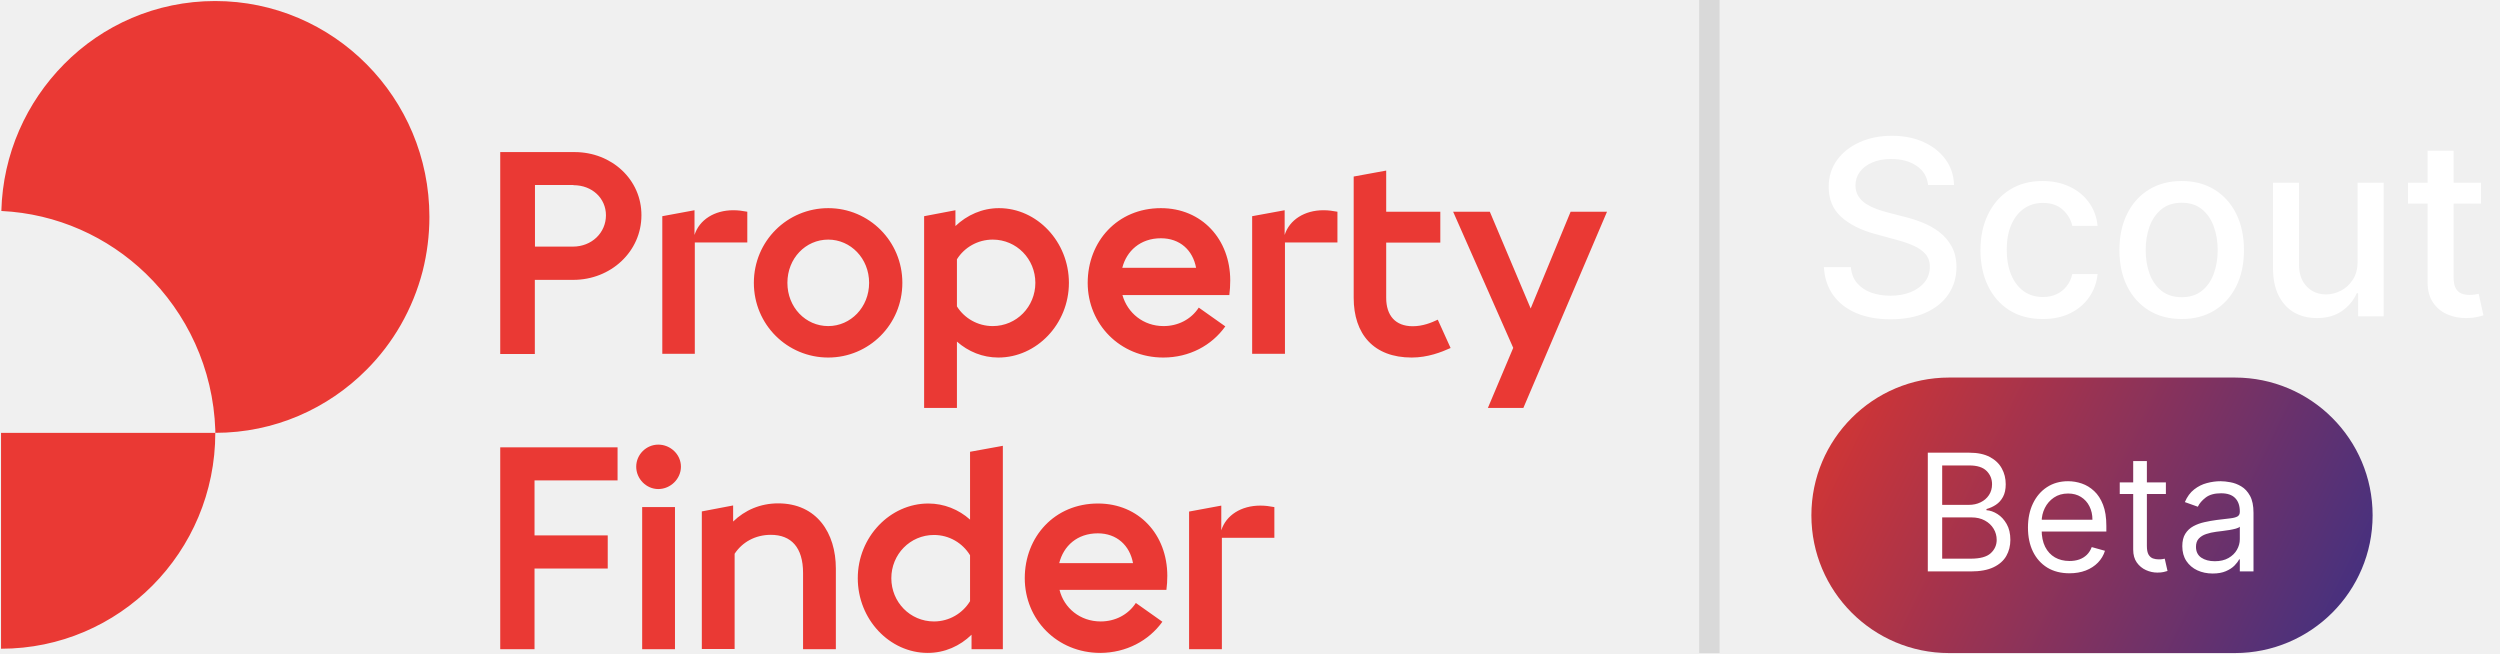
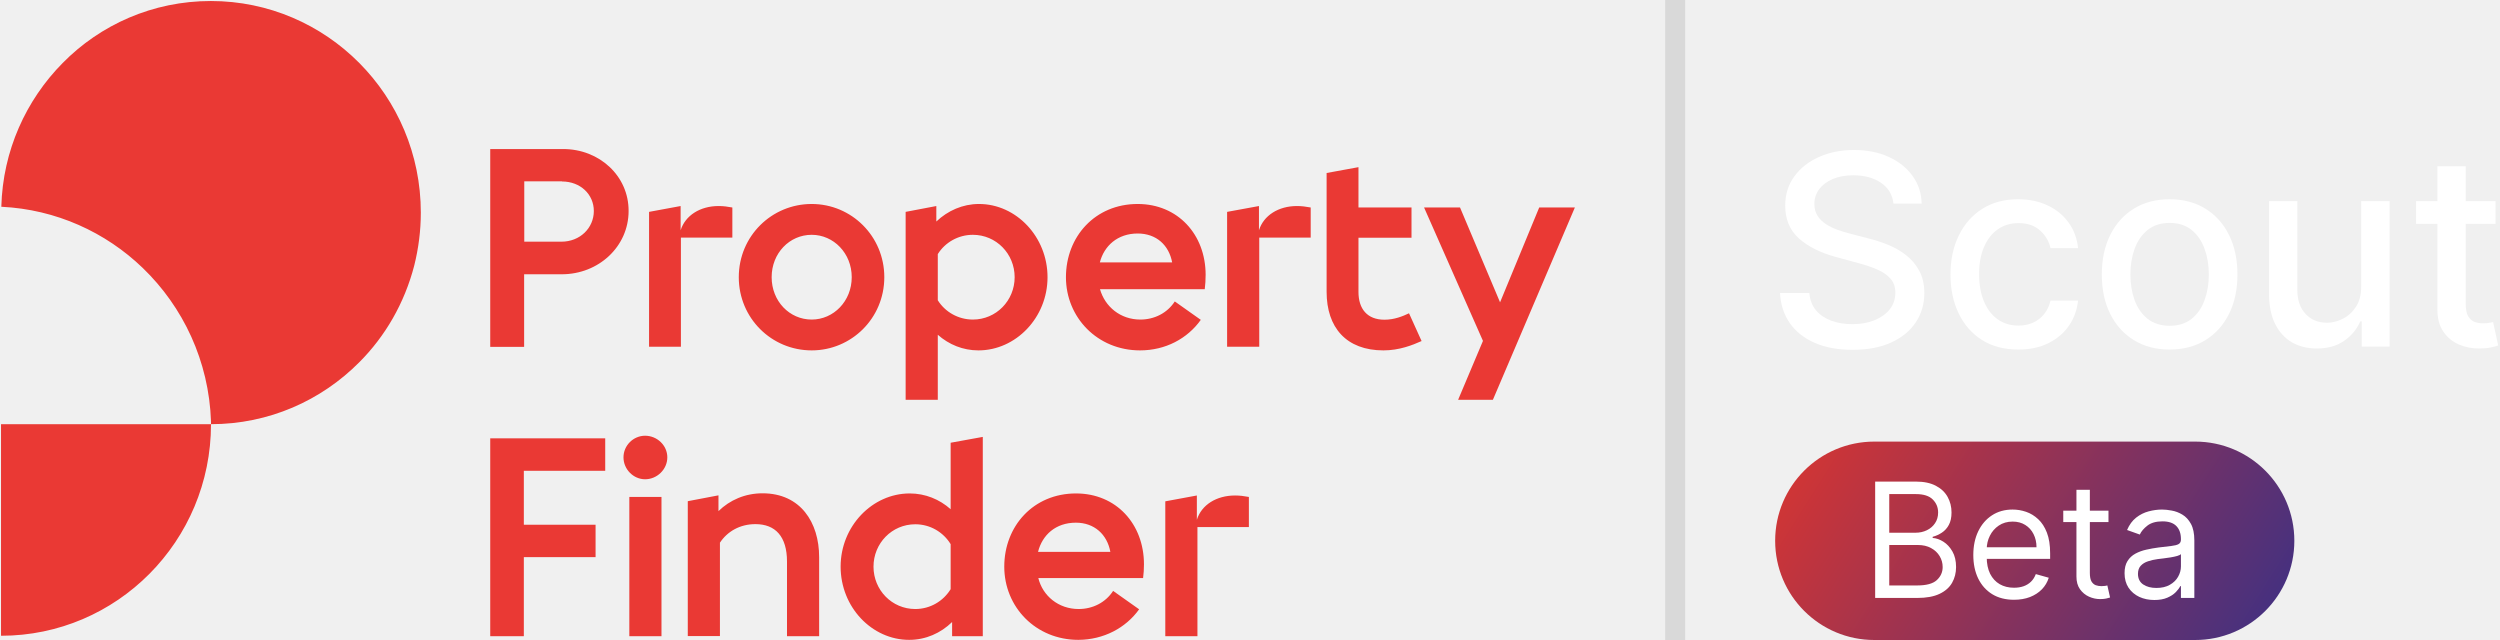
- <svg xmlns="http://www.w3.org/2000/svg" width="245" height="64" viewBox="0 0 245 64" fill="none">
+ <svg xmlns="http://www.w3.org/2000/svg" width="250" height="64" viewBox="0 0 250 64" fill="none">
  <g clip-path="url(#clip0_15_40)">
    <g clip-path="url(#clip1_15_40)">
      <path d="M21.085 0.102C32.672 0.102 42.082 9.571 42.082 21.26C42.082 23.087 41.848 24.855 41.425 26.55C40.943 28.42 40.212 30.203 39.277 31.839C38.356 33.447 37.231 34.922 35.931 36.223C32.132 40.051 26.886 42.418 21.1 42.418V42.141C20.895 36.106 18.309 30.685 14.276 26.798C10.564 23.218 5.596 20.939 0.132 20.676C0.278 15.065 2.601 10.009 6.269 6.298C10.038 2.469 15.284 0.102 21.085 0.102ZM0.102 63.576C11.69 63.576 21.1 54.108 21.1 42.418H0.102V63.576ZM95.211 63.62H98.279V43.69L95.065 44.274V50.922C93.954 49.929 92.522 49.344 90.974 49.344C87.233 49.344 84.062 52.617 84.062 56.665C84.062 60.712 87.189 63.985 90.915 63.985C92.581 63.985 94.071 63.313 95.211 62.203V63.62ZM113.914 60.931L111.313 59.09C110.553 60.259 109.268 60.902 107.865 60.902C105.848 60.902 104.27 59.587 103.832 57.805H114.309C114.367 57.337 114.396 56.928 114.396 56.431C114.396 52.398 111.62 49.344 107.602 49.344C103.335 49.344 100.427 52.617 100.427 56.665C100.427 60.712 103.584 63.985 107.836 63.985C110.363 63.971 112.57 62.802 113.914 60.931ZM124.888 52.705V49.695C124.391 49.607 124.011 49.549 123.514 49.549C121.644 49.549 120.153 50.484 119.686 51.974V49.549L116.53 50.133V63.62H119.744V52.705H124.888ZM75.543 52.413C77.531 52.413 78.7 53.64 78.7 56.153V63.62H81.914V55.715C81.914 52.237 80.044 49.33 76.259 49.33C74.506 49.33 72.986 50.002 71.847 51.112V49.534L68.778 50.119V63.605H71.993V54.269C72.738 53.143 73.995 52.413 75.543 52.413ZM91.529 60.902C89.191 60.902 87.35 59.003 87.35 56.665C87.35 54.327 89.191 52.427 91.529 52.427C93.019 52.427 94.334 53.216 95.065 54.415V58.915C94.334 60.113 93.019 60.902 91.529 60.902ZM107.587 52.267C109.428 52.267 110.714 53.436 111.036 55.189H103.803C104.227 53.494 105.571 52.267 107.587 52.267ZM62.933 63.62H66.148V49.695H62.933V63.62ZM49.023 43.836V63.62H52.384V55.715H59.558V52.471H52.384V47.08H60.522V43.836H49.023ZM64.511 43.573C63.343 43.573 62.349 44.537 62.349 45.735C62.349 46.933 63.343 47.927 64.511 47.927C65.71 47.927 66.732 46.933 66.732 45.735C66.732 44.537 65.71 43.573 64.511 43.573ZM97.841 35.039C101.582 35.039 104.753 31.766 104.753 27.719C104.753 23.686 101.626 20.398 97.9 20.398C96.263 20.398 94.773 21.07 93.633 22.152V20.603L90.564 21.187V39.978H93.779V33.476C94.889 34.455 96.292 35.039 97.841 35.039ZM120.08 31.985L117.479 30.144C116.72 31.313 115.434 31.956 114.031 31.956C112.044 31.956 110.495 30.67 109.998 28.917H120.475C120.533 28.42 120.563 28.011 120.563 27.485C120.563 23.452 117.786 20.398 113.768 20.398C109.501 20.398 106.594 23.671 106.594 27.719C106.594 31.752 109.75 35.039 114.002 35.039C116.544 35.039 118.736 33.87 120.08 31.985ZM73.235 23.773V20.749C72.738 20.661 72.358 20.603 71.861 20.603C70.02 20.603 68.53 21.538 68.062 23.028V20.603L64.906 21.187V34.674H68.091V23.759H73.235V23.773ZM131.069 23.773V20.749C130.572 20.661 130.192 20.603 129.695 20.603C127.854 20.603 126.363 21.538 125.896 23.028V20.603L122.711 21.187V34.674H125.925V23.759H131.069V23.773ZM142.159 34.104L140.902 31.328C140.289 31.62 139.441 31.971 138.448 31.971C136.723 31.971 135.847 30.89 135.847 29.195V23.773H141.151V20.749H135.847V16.716L132.661 17.3V29.18C132.661 32.745 134.619 35.039 138.345 35.039C139.923 35.039 141.253 34.513 142.159 34.104ZM81.169 31.956C78.948 31.956 77.165 30.115 77.165 27.719C77.165 25.322 78.948 23.481 81.169 23.481C83.361 23.481 85.173 25.322 85.173 27.719C85.173 30.115 83.361 31.956 81.169 31.956ZM97.286 31.956C95.825 31.956 94.51 31.196 93.779 30.027V25.41C94.51 24.241 95.825 23.481 97.286 23.481C99.624 23.481 101.465 25.381 101.465 27.719C101.465 30.057 99.624 31.956 97.286 31.956ZM113.768 23.35C115.638 23.35 116.895 24.519 117.216 26.243H109.984C110.407 24.592 111.752 23.35 113.768 23.35ZM149.29 39.978L157.487 20.749H153.921L150.006 30.232L146.002 20.749H142.407L148.296 34.09L145.812 39.978H149.29ZM81.169 35.039C85.143 35.039 88.431 31.825 88.431 27.719C88.431 23.627 85.158 20.398 81.169 20.398C77.165 20.398 73.878 23.613 73.878 27.719C73.878 31.81 77.151 35.039 81.169 35.039ZM56.197 18.148C58.038 18.148 59.383 19.434 59.383 21.1C59.383 22.794 58.009 24.168 56.139 24.168H52.427V18.133H56.197V18.148ZM56.314 14.904H49.023V34.689H52.413V27.427H56.183C59.865 27.427 62.86 24.65 62.86 21.1C62.875 17.593 59.938 14.904 56.314 14.904Z" fill="#EA3934" />
    </g>
    <rect width="2" height="64" transform="matrix(-1 0 0 1 168.516 0)" fill="#D9D9D9" />
-     <path d="M188.953 18.131C188.863 17.324 188.488 16.699 187.828 16.256C187.169 15.807 186.34 15.582 185.34 15.582C184.624 15.582 184.005 15.696 183.482 15.923C182.959 16.145 182.553 16.452 182.263 16.844C181.979 17.23 181.837 17.671 181.837 18.165C181.837 18.579 181.934 18.938 182.127 19.239C182.326 19.54 182.584 19.793 182.902 19.997C183.226 20.196 183.573 20.364 183.942 20.5C184.311 20.631 184.667 20.739 185.007 20.824L186.712 21.267C187.269 21.403 187.84 21.588 188.425 21.821C189.01 22.054 189.553 22.361 190.053 22.741C190.553 23.122 190.956 23.594 191.263 24.156C191.576 24.719 191.732 25.392 191.732 26.176C191.732 27.165 191.476 28.043 190.965 28.81C190.459 29.577 189.723 30.182 188.757 30.625C187.797 31.068 186.635 31.29 185.272 31.29C183.965 31.29 182.834 31.082 181.88 30.668C180.925 30.253 180.178 29.665 179.638 28.903C179.098 28.136 178.8 27.227 178.743 26.176H181.385C181.436 26.807 181.641 27.332 181.999 27.753C182.363 28.168 182.826 28.477 183.388 28.682C183.956 28.881 184.578 28.98 185.255 28.98C185.999 28.98 186.661 28.864 187.24 28.631C187.826 28.392 188.286 28.062 188.621 27.642C188.956 27.216 189.124 26.719 189.124 26.151C189.124 25.634 188.976 25.21 188.681 24.881C188.391 24.551 187.996 24.278 187.496 24.062C187.002 23.847 186.442 23.656 185.817 23.491L183.755 22.929C182.357 22.548 181.249 21.989 180.431 21.25C179.618 20.511 179.212 19.534 179.212 18.318C179.212 17.312 179.485 16.435 180.03 15.685C180.576 14.935 181.314 14.352 182.246 13.938C183.178 13.517 184.229 13.307 185.4 13.307C186.581 13.307 187.624 13.514 188.527 13.929C189.436 14.344 190.152 14.915 190.675 15.642C191.198 16.364 191.471 17.193 191.493 18.131H188.953ZM200.189 31.264C198.922 31.264 197.831 30.977 196.916 30.403C196.007 29.824 195.308 29.026 194.819 28.009C194.331 26.991 194.086 25.827 194.086 24.514C194.086 23.185 194.336 22.011 194.836 20.994C195.336 19.972 196.041 19.173 196.95 18.599C197.859 18.026 198.93 17.739 200.163 17.739C201.157 17.739 202.044 17.923 202.822 18.293C203.601 18.656 204.228 19.168 204.706 19.827C205.189 20.486 205.476 21.256 205.566 22.136H203.086C202.95 21.523 202.637 20.994 202.149 20.551C201.666 20.108 201.018 19.886 200.206 19.886C199.495 19.886 198.873 20.074 198.339 20.449C197.811 20.818 197.399 21.347 197.103 22.034C196.808 22.716 196.66 23.523 196.66 24.454C196.66 25.409 196.805 26.233 197.095 26.926C197.385 27.619 197.794 28.156 198.322 28.537C198.856 28.918 199.484 29.108 200.206 29.108C200.689 29.108 201.126 29.02 201.518 28.844C201.916 28.662 202.248 28.403 202.515 28.068C202.788 27.733 202.978 27.329 203.086 26.858H205.566C205.476 27.704 205.2 28.46 204.74 29.125C204.279 29.79 203.663 30.312 202.89 30.693C202.123 31.074 201.223 31.264 200.189 31.264ZM213.806 31.264C212.578 31.264 211.507 30.983 210.593 30.421C209.678 29.858 208.968 29.071 208.462 28.06C207.956 27.048 207.703 25.866 207.703 24.514C207.703 23.156 207.956 21.969 208.462 20.952C208.968 19.935 209.678 19.145 210.593 18.582C211.507 18.02 212.578 17.739 213.806 17.739C215.033 17.739 216.104 18.02 217.019 18.582C217.934 19.145 218.644 19.935 219.15 20.952C219.655 21.969 219.908 23.156 219.908 24.514C219.908 25.866 219.655 27.048 219.15 28.06C218.644 29.071 217.934 29.858 217.019 30.421C216.104 30.983 215.033 31.264 213.806 31.264ZM213.814 29.125C214.61 29.125 215.269 28.915 215.792 28.494C216.314 28.074 216.701 27.514 216.951 26.815C217.206 26.116 217.334 25.347 217.334 24.506C217.334 23.671 217.206 22.903 216.951 22.204C216.701 21.5 216.314 20.935 215.792 20.509C215.269 20.082 214.61 19.869 213.814 19.869C213.013 19.869 212.348 20.082 211.82 20.509C211.297 20.935 210.908 21.5 210.652 22.204C210.402 22.903 210.277 23.671 210.277 24.506C210.277 25.347 210.402 26.116 210.652 26.815C210.908 27.514 211.297 28.074 211.82 28.494C212.348 28.915 213.013 29.125 213.814 29.125ZM231.045 25.571V17.909H233.602V31H231.096V28.733H230.96C230.659 29.432 230.176 30.014 229.511 30.48C228.852 30.94 228.031 31.171 227.048 31.171C226.207 31.171 225.463 30.986 224.815 30.616C224.173 30.241 223.667 29.688 223.298 28.954C222.934 28.222 222.752 27.315 222.752 26.236V17.909H225.301V25.929C225.301 26.821 225.548 27.531 226.042 28.06C226.537 28.588 227.179 28.852 227.968 28.852C228.446 28.852 228.92 28.733 229.392 28.494C229.869 28.256 230.264 27.895 230.576 27.412C230.895 26.929 231.051 26.315 231.045 25.571ZM243.137 17.909V19.954H235.986V17.909H243.137ZM237.904 14.773H240.452V27.156C240.452 27.651 240.526 28.023 240.674 28.273C240.821 28.517 241.012 28.685 241.245 28.776C241.483 28.861 241.742 28.903 242.02 28.903C242.225 28.903 242.404 28.889 242.557 28.861C242.711 28.832 242.83 28.81 242.915 28.793L243.375 30.898C243.228 30.954 243.017 31.011 242.745 31.068C242.472 31.131 242.131 31.165 241.722 31.171C241.052 31.182 240.427 31.062 239.847 30.812C239.267 30.562 238.799 30.176 238.441 29.653C238.083 29.131 237.904 28.474 237.904 27.685V14.773Z" fill="white" />
-     <rect x="177.516" y="37" width="55" height="27" rx="13.5" fill="url(#paint0_linear_15_40)" />
-     <path d="M188.925 56V44.364H192.993C193.804 44.364 194.472 44.504 194.999 44.784C195.525 45.061 195.918 45.434 196.175 45.903C196.433 46.369 196.561 46.886 196.561 47.455C196.561 47.955 196.472 48.367 196.294 48.693C196.12 49.019 195.889 49.276 195.601 49.466C195.317 49.655 195.008 49.795 194.675 49.886V50C195.031 50.023 195.389 50.148 195.749 50.375C196.109 50.602 196.41 50.928 196.652 51.352C196.895 51.776 197.016 52.295 197.016 52.909C197.016 53.492 196.883 54.017 196.618 54.483C196.353 54.949 195.935 55.318 195.363 55.591C194.791 55.864 194.046 56 193.13 56H188.925ZM190.334 54.75H193.13C194.05 54.75 194.703 54.572 195.09 54.216C195.48 53.856 195.675 53.42 195.675 52.909C195.675 52.515 195.575 52.151 195.374 51.818C195.173 51.481 194.887 51.212 194.516 51.011C194.145 50.807 193.705 50.705 193.198 50.705H190.334V54.75ZM190.334 49.477H192.948C193.372 49.477 193.755 49.394 194.096 49.227C194.44 49.061 194.713 48.826 194.914 48.523C195.118 48.22 195.221 47.864 195.221 47.455C195.221 46.943 195.043 46.51 194.686 46.153C194.33 45.794 193.766 45.614 192.993 45.614H190.334V49.477ZM202.809 56.182C201.968 56.182 201.242 55.996 200.632 55.625C200.026 55.25 199.559 54.727 199.229 54.057C198.903 53.383 198.74 52.599 198.74 51.705C198.74 50.811 198.903 50.023 199.229 49.341C199.559 48.655 200.017 48.121 200.604 47.739C201.195 47.352 201.884 47.159 202.672 47.159C203.127 47.159 203.576 47.235 204.019 47.386C204.462 47.538 204.865 47.784 205.229 48.125C205.593 48.462 205.882 48.909 206.098 49.466C206.314 50.023 206.422 50.708 206.422 51.523V52.091H199.695V50.932H205.059C205.059 50.439 204.96 50 204.763 49.614C204.57 49.227 204.293 48.922 203.934 48.699C203.578 48.475 203.157 48.364 202.672 48.364C202.138 48.364 201.676 48.496 201.286 48.761C200.9 49.023 200.602 49.364 200.394 49.784C200.185 50.205 200.081 50.655 200.081 51.136V51.909C200.081 52.568 200.195 53.127 200.422 53.585C200.653 54.04 200.973 54.386 201.382 54.625C201.792 54.86 202.267 54.977 202.809 54.977C203.161 54.977 203.479 54.928 203.763 54.83C204.051 54.727 204.299 54.576 204.507 54.375C204.716 54.17 204.877 53.917 204.99 53.614L206.286 53.977C206.15 54.417 205.92 54.803 205.598 55.136C205.276 55.466 204.879 55.724 204.405 55.909C203.932 56.091 203.4 56.182 202.809 56.182ZM212.257 47.273V48.409H207.735V47.273H212.257ZM209.053 45.182H210.394V53.5C210.394 53.879 210.449 54.163 210.559 54.352C210.672 54.538 210.816 54.663 210.99 54.727C211.168 54.788 211.356 54.818 211.553 54.818C211.701 54.818 211.822 54.811 211.917 54.795C212.011 54.776 212.087 54.761 212.144 54.75L212.417 55.955C212.326 55.989 212.199 56.023 212.036 56.057C211.873 56.095 211.667 56.114 211.417 56.114C211.038 56.114 210.667 56.032 210.303 55.869C209.943 55.706 209.644 55.458 209.405 55.125C209.17 54.792 209.053 54.371 209.053 53.864V45.182ZM216.843 56.205C216.29 56.205 215.788 56.1 215.337 55.892C214.886 55.68 214.528 55.375 214.263 54.977C213.998 54.576 213.865 54.091 213.865 53.523C213.865 53.023 213.964 52.617 214.161 52.307C214.358 51.992 214.621 51.746 214.951 51.568C215.28 51.39 215.644 51.258 216.042 51.17C216.443 51.08 216.846 51.008 217.252 50.955C217.782 50.886 218.212 50.835 218.542 50.801C218.875 50.763 219.117 50.701 219.269 50.614C219.424 50.526 219.502 50.375 219.502 50.159V50.114C219.502 49.553 219.348 49.117 219.042 48.807C218.739 48.496 218.278 48.341 217.661 48.341C217.021 48.341 216.519 48.481 216.155 48.761C215.792 49.042 215.536 49.341 215.388 49.659L214.115 49.205C214.343 48.674 214.646 48.261 215.025 47.966C215.407 47.667 215.824 47.458 216.275 47.341C216.729 47.22 217.176 47.159 217.615 47.159C217.896 47.159 218.218 47.193 218.581 47.261C218.949 47.326 219.303 47.46 219.644 47.665C219.989 47.869 220.275 48.178 220.502 48.591C220.729 49.004 220.843 49.557 220.843 50.25V56H219.502V54.818H219.434C219.343 55.008 219.191 55.21 218.979 55.426C218.767 55.642 218.485 55.826 218.132 55.977C217.78 56.129 217.35 56.205 216.843 56.205ZM217.047 55C217.578 55 218.025 54.896 218.388 54.688C218.756 54.479 219.032 54.21 219.218 53.881C219.407 53.551 219.502 53.205 219.502 52.841V51.614C219.445 51.682 219.32 51.744 219.127 51.801C218.937 51.854 218.718 51.901 218.468 51.943C218.221 51.981 217.981 52.015 217.746 52.045C217.515 52.072 217.328 52.095 217.184 52.114C216.835 52.159 216.509 52.233 216.206 52.335C215.907 52.434 215.665 52.583 215.479 52.784C215.297 52.981 215.206 53.25 215.206 53.591C215.206 54.057 215.379 54.409 215.723 54.648C216.072 54.883 216.513 55 217.047 55Z" fill="white" />
+     <path d="M249.555 20.114V22.387H241.609V20.114H249.555ZM243.74 16.629H246.572V30.39C246.572 30.939 246.654 31.353 246.818 31.63C246.982 31.902 247.194 32.088 247.453 32.189C247.718 32.284 248.005 32.331 248.314 32.331C248.542 32.331 248.741 32.315 248.911 32.284C249.082 32.252 249.214 32.227 249.309 32.208L249.82 34.547C249.656 34.611 249.422 34.674 249.119 34.737C248.816 34.806 248.438 34.844 247.983 34.85C247.238 34.863 246.543 34.73 245.899 34.453C245.255 34.175 244.735 33.745 244.337 33.165C243.939 32.584 243.74 31.855 243.74 30.977V16.629Z" fill="white" />
+     <path d="M236.119 28.628V20.114H238.96V34.661H236.175V32.142H236.024C235.689 32.918 235.153 33.566 234.414 34.083C233.681 34.595 232.769 34.85 231.677 34.85C230.742 34.85 229.915 34.645 229.196 34.235C228.482 33.818 227.92 33.203 227.51 32.388C227.106 31.574 226.904 30.567 226.904 29.367V20.114H229.735V29.026C229.735 30.017 230.01 30.806 230.559 31.394C231.109 31.981 231.822 32.274 232.7 32.274C233.23 32.274 233.757 32.142 234.281 31.877C234.812 31.611 235.25 31.21 235.598 30.674C235.951 30.137 236.125 29.455 236.119 28.628Z" fill="white" />
+     <path d="M216.962 34.955C215.598 34.955 214.408 34.642 213.392 34.017C212.375 33.392 211.586 32.517 211.024 31.394C210.462 30.27 210.181 28.956 210.181 27.454C210.181 25.945 210.462 24.625 211.024 23.495C211.586 22.365 212.375 21.487 213.392 20.862C214.408 20.237 215.598 19.925 216.962 19.925C218.326 19.925 219.516 20.237 220.532 20.862C221.549 21.487 222.338 22.365 222.9 23.495C223.462 24.625 223.743 25.945 223.743 27.454C223.743 28.956 223.462 30.27 222.9 31.394C222.338 32.517 221.549 33.392 220.532 34.017C219.516 34.642 218.326 34.955 216.962 34.955ZM216.971 32.578C217.855 32.578 218.588 32.344 219.169 31.877C219.749 31.409 220.179 30.788 220.457 30.011C220.741 29.234 220.883 28.379 220.883 27.444C220.883 26.516 220.741 25.664 220.457 24.887C220.179 24.104 219.749 23.476 219.169 23.003C218.588 22.529 217.855 22.292 216.971 22.292C216.081 22.292 215.343 22.529 214.755 23.003C214.174 23.476 213.742 24.104 213.458 24.887C213.18 25.664 213.041 26.516 213.041 27.444C213.041 28.379 213.18 29.234 213.458 30.011C213.742 30.788 214.174 31.409 214.755 31.877C215.343 32.344 216.081 32.578 216.971 32.578Z" fill="white" />
+     <path d="M201.83 34.955C200.422 34.955 199.21 34.636 198.194 33.998C197.183 33.354 196.407 32.467 195.864 31.337C195.321 30.207 195.049 28.912 195.049 27.454C195.049 25.977 195.327 24.673 195.883 23.543C196.438 22.406 197.221 21.519 198.232 20.881C199.242 20.244 200.432 19.925 201.802 19.925C202.907 19.925 203.892 20.13 204.757 20.54C205.622 20.944 206.319 21.513 206.85 22.245C207.386 22.977 207.705 23.833 207.806 24.812H205.05C204.899 24.13 204.552 23.543 204.009 23.05C203.472 22.558 202.752 22.311 201.849 22.311C201.06 22.311 200.369 22.52 199.775 22.936C199.188 23.347 198.73 23.934 198.402 24.698C198.074 25.456 197.91 26.352 197.91 27.388C197.91 28.448 198.071 29.364 198.393 30.134C198.715 30.904 199.169 31.501 199.756 31.924C200.35 32.347 201.047 32.559 201.849 32.559C202.386 32.559 202.872 32.461 203.308 32.265C203.75 32.063 204.119 31.776 204.416 31.403C204.719 31.031 204.93 30.582 205.05 30.058H207.806C207.705 30.999 207.399 31.839 206.888 32.578C206.376 33.316 205.691 33.897 204.833 34.32C203.98 34.743 202.979 34.955 201.83 34.955Z" fill="white" />
+     <path d="M189.346 20.36C189.245 19.464 188.828 18.769 188.096 18.277C187.363 17.778 186.441 17.529 185.33 17.529C184.535 17.529 183.847 17.655 183.266 17.907C182.685 18.154 182.233 18.495 181.911 18.93C181.596 19.36 181.438 19.849 181.438 20.398C181.438 20.859 181.545 21.257 181.76 21.591C181.981 21.926 182.268 22.207 182.622 22.434C182.982 22.655 183.367 22.842 183.777 22.993C184.187 23.138 184.582 23.258 184.961 23.353L186.855 23.846C187.474 23.997 188.108 24.202 188.759 24.461C189.409 24.72 190.012 25.061 190.567 25.484C191.123 25.907 191.571 26.431 191.912 27.056C192.26 27.681 192.433 28.429 192.433 29.301C192.433 30.399 192.149 31.375 191.581 32.227C191.019 33.079 190.201 33.752 189.128 34.244C188.061 34.737 186.77 34.983 185.254 34.983C183.802 34.983 182.546 34.752 181.485 34.292C180.424 33.831 179.594 33.177 178.994 32.331C178.395 31.479 178.063 30.469 178 29.301H180.936C180.993 30.001 181.22 30.585 181.618 31.053C182.022 31.514 182.536 31.858 183.161 32.085C183.793 32.306 184.484 32.416 185.236 32.416C186.063 32.416 186.798 32.287 187.442 32.028C188.092 31.763 188.604 31.397 188.976 30.93C189.349 30.456 189.535 29.904 189.535 29.272C189.535 28.698 189.371 28.227 189.043 27.861C188.721 27.495 188.282 27.192 187.726 26.952C187.177 26.712 186.555 26.5 185.861 26.317L183.569 25.692C182.016 25.269 180.784 24.647 179.875 23.827C178.972 23.006 178.521 21.92 178.521 20.569C178.521 19.451 178.824 18.476 179.43 17.642C180.036 16.809 180.857 16.162 181.892 15.701C182.928 15.234 184.096 15 185.397 15C186.71 15 187.868 15.23 188.872 15.691C189.882 16.152 190.678 16.787 191.259 17.595C191.84 18.397 192.143 19.319 192.168 20.36H189.346Z" fill="white" />
+     <rect x="177.516" y="44.159" width="51.918" height="19.841" rx="9.92" fill="url(#paint0_linear_15_40)" />
+     <path d="M215.434 60C214.881 60 214.379 59.896 213.928 59.688C213.477 59.475 213.119 59.17 212.854 58.773C212.589 58.371 212.456 57.886 212.456 57.318C212.456 56.818 212.555 56.413 212.752 56.102C212.949 55.788 213.212 55.542 213.542 55.364C213.871 55.186 214.235 55.053 214.633 54.966C215.034 54.875 215.437 54.803 215.843 54.75C216.373 54.682 216.803 54.631 217.133 54.597C217.466 54.559 217.708 54.496 217.86 54.409C218.015 54.322 218.093 54.17 218.093 53.955V53.909C218.093 53.349 217.939 52.913 217.633 52.602C217.33 52.292 216.869 52.136 216.252 52.136C215.612 52.136 215.11 52.277 214.746 52.557C214.383 52.837 214.127 53.136 213.979 53.455L212.706 53C212.934 52.47 213.237 52.057 213.616 51.761C213.998 51.462 214.415 51.254 214.866 51.136C215.32 51.015 215.767 50.955 216.206 50.955C216.487 50.955 216.809 50.989 217.172 51.057C217.54 51.121 217.894 51.256 218.235 51.46C218.58 51.665 218.866 51.974 219.093 52.386C219.32 52.799 219.434 53.352 219.434 54.045V59.795H218.093V58.614H218.025C217.934 58.803 217.782 59.006 217.57 59.222C217.358 59.438 217.076 59.621 216.723 59.773C216.371 59.924 215.941 60 215.434 60ZM215.638 58.795C216.169 58.795 216.616 58.691 216.979 58.483C217.347 58.275 217.623 58.006 217.809 57.676C217.998 57.347 218.093 57 218.093 56.636V55.409C218.036 55.477 217.911 55.54 217.718 55.597C217.528 55.65 217.309 55.697 217.059 55.739C216.812 55.777 216.572 55.811 216.337 55.841C216.106 55.867 215.919 55.89 215.775 55.909C215.426 55.955 215.1 56.029 214.797 56.131C214.498 56.229 214.256 56.379 214.07 56.58C213.888 56.777 213.797 57.045 213.797 57.386C213.797 57.852 213.97 58.205 214.314 58.443C214.663 58.678 215.104 58.795 215.638 58.795Z" fill="white" />
+     <path d="M210.848 51.068V52.205H206.326V51.068H210.848ZM207.644 48.977H208.985V57.295C208.985 57.674 209.04 57.958 209.15 58.148C209.263 58.333 209.407 58.458 209.581 58.523C209.759 58.583 209.947 58.614 210.144 58.614C210.292 58.614 210.413 58.606 210.508 58.591C210.602 58.572 210.678 58.557 210.735 58.545L211.008 59.75C210.917 59.784 210.79 59.818 210.627 59.852C210.464 59.89 210.258 59.909 210.008 59.909C209.629 59.909 209.258 59.828 208.894 59.665C208.534 59.502 208.235 59.254 207.996 58.92C207.761 58.587 207.644 58.167 207.644 57.659V48.977Z" fill="white" />
+     <path d="M201.4 59.977C200.559 59.977 199.833 59.792 199.223 59.42C198.617 59.045 198.15 58.523 197.82 57.852C197.494 57.178 197.331 56.394 197.331 55.5C197.331 54.606 197.494 53.818 197.82 53.136C198.15 52.451 198.608 51.917 199.195 51.534C199.786 51.148 200.475 50.955 201.263 50.955C201.718 50.955 202.167 51.03 202.61 51.182C203.053 51.333 203.456 51.58 203.82 51.92C204.184 52.258 204.473 52.705 204.689 53.261C204.905 53.818 205.013 54.504 205.013 55.318V55.886H198.286V54.727H203.65C203.65 54.235 203.551 53.795 203.354 53.409C203.161 53.023 202.884 52.718 202.525 52.494C202.168 52.271 201.748 52.159 201.263 52.159C200.729 52.159 200.267 52.292 199.877 52.557C199.49 52.818 199.193 53.159 198.985 53.58C198.776 54 198.672 54.451 198.672 54.932V55.705C198.672 56.364 198.786 56.922 199.013 57.381C199.244 57.835 199.564 58.182 199.973 58.42C200.382 58.655 200.858 58.773 201.4 58.773C201.752 58.773 202.07 58.724 202.354 58.625C202.642 58.523 202.89 58.371 203.098 58.17C203.307 57.966 203.468 57.712 203.581 57.409L204.877 57.773C204.74 58.212 204.511 58.599 204.189 58.932C203.867 59.261 203.47 59.519 202.996 59.705C202.523 59.886 201.99 59.977 201.4 59.977Z" fill="white" />
+     <path d="M187.516 59.795V48.159H191.584C192.395 48.159 193.063 48.299 193.59 48.58C194.116 48.856 194.508 49.229 194.766 49.699C195.024 50.165 195.152 50.682 195.152 51.25C195.152 51.75 195.063 52.163 194.885 52.489C194.711 52.814 194.48 53.072 194.192 53.261C193.908 53.451 193.599 53.591 193.266 53.682V53.795C193.622 53.818 193.98 53.943 194.34 54.17C194.7 54.398 195.001 54.724 195.243 55.148C195.486 55.572 195.607 56.091 195.607 56.705C195.607 57.288 195.474 57.812 195.209 58.278C194.944 58.744 194.526 59.114 193.954 59.386C193.382 59.659 192.637 59.795 191.721 59.795H187.516ZM188.925 58.545H191.721C192.641 58.545 193.294 58.367 193.681 58.011C194.071 57.651 194.266 57.216 194.266 56.705C194.266 56.311 194.166 55.947 193.965 55.614C193.764 55.276 193.478 55.008 193.107 54.807C192.736 54.602 192.296 54.5 191.789 54.5H188.925V58.545ZM188.925 53.273H191.539C191.963 53.273 192.346 53.189 192.687 53.023C193.031 52.856 193.304 52.621 193.505 52.318C193.709 52.015 193.812 51.659 193.812 51.25C193.812 50.739 193.633 50.305 193.277 49.949C192.921 49.589 192.357 49.409 191.584 49.409H188.925V53.273Z" fill="white" />
  </g>
  <defs>
-     <linearGradient id="paint0_linear_15_40" x1="177.516" y1="37" x2="232.516" y2="64" gradientUnits="userSpaceOnUse">
+     <linearGradient id="paint0_linear_15_40" x1="177.516" y1="44.159" x2="223.614" y2="73.229" gradientUnits="userSpaceOnUse">
      <stop offset="0.01" stop-color="#D83531" />
      <stop offset="1" stop-color="#3C3084" />
    </linearGradient>
    <clipPath id="clip0_15_40">
-       <rect width="245" height="64" fill="white" />
+       <rect width="250" height="64" fill="white" />
    </clipPath>
    <clipPath id="clip1_15_40">
      <rect width="157.516" height="64" fill="white" />
    </clipPath>
  </defs>
</svg>
